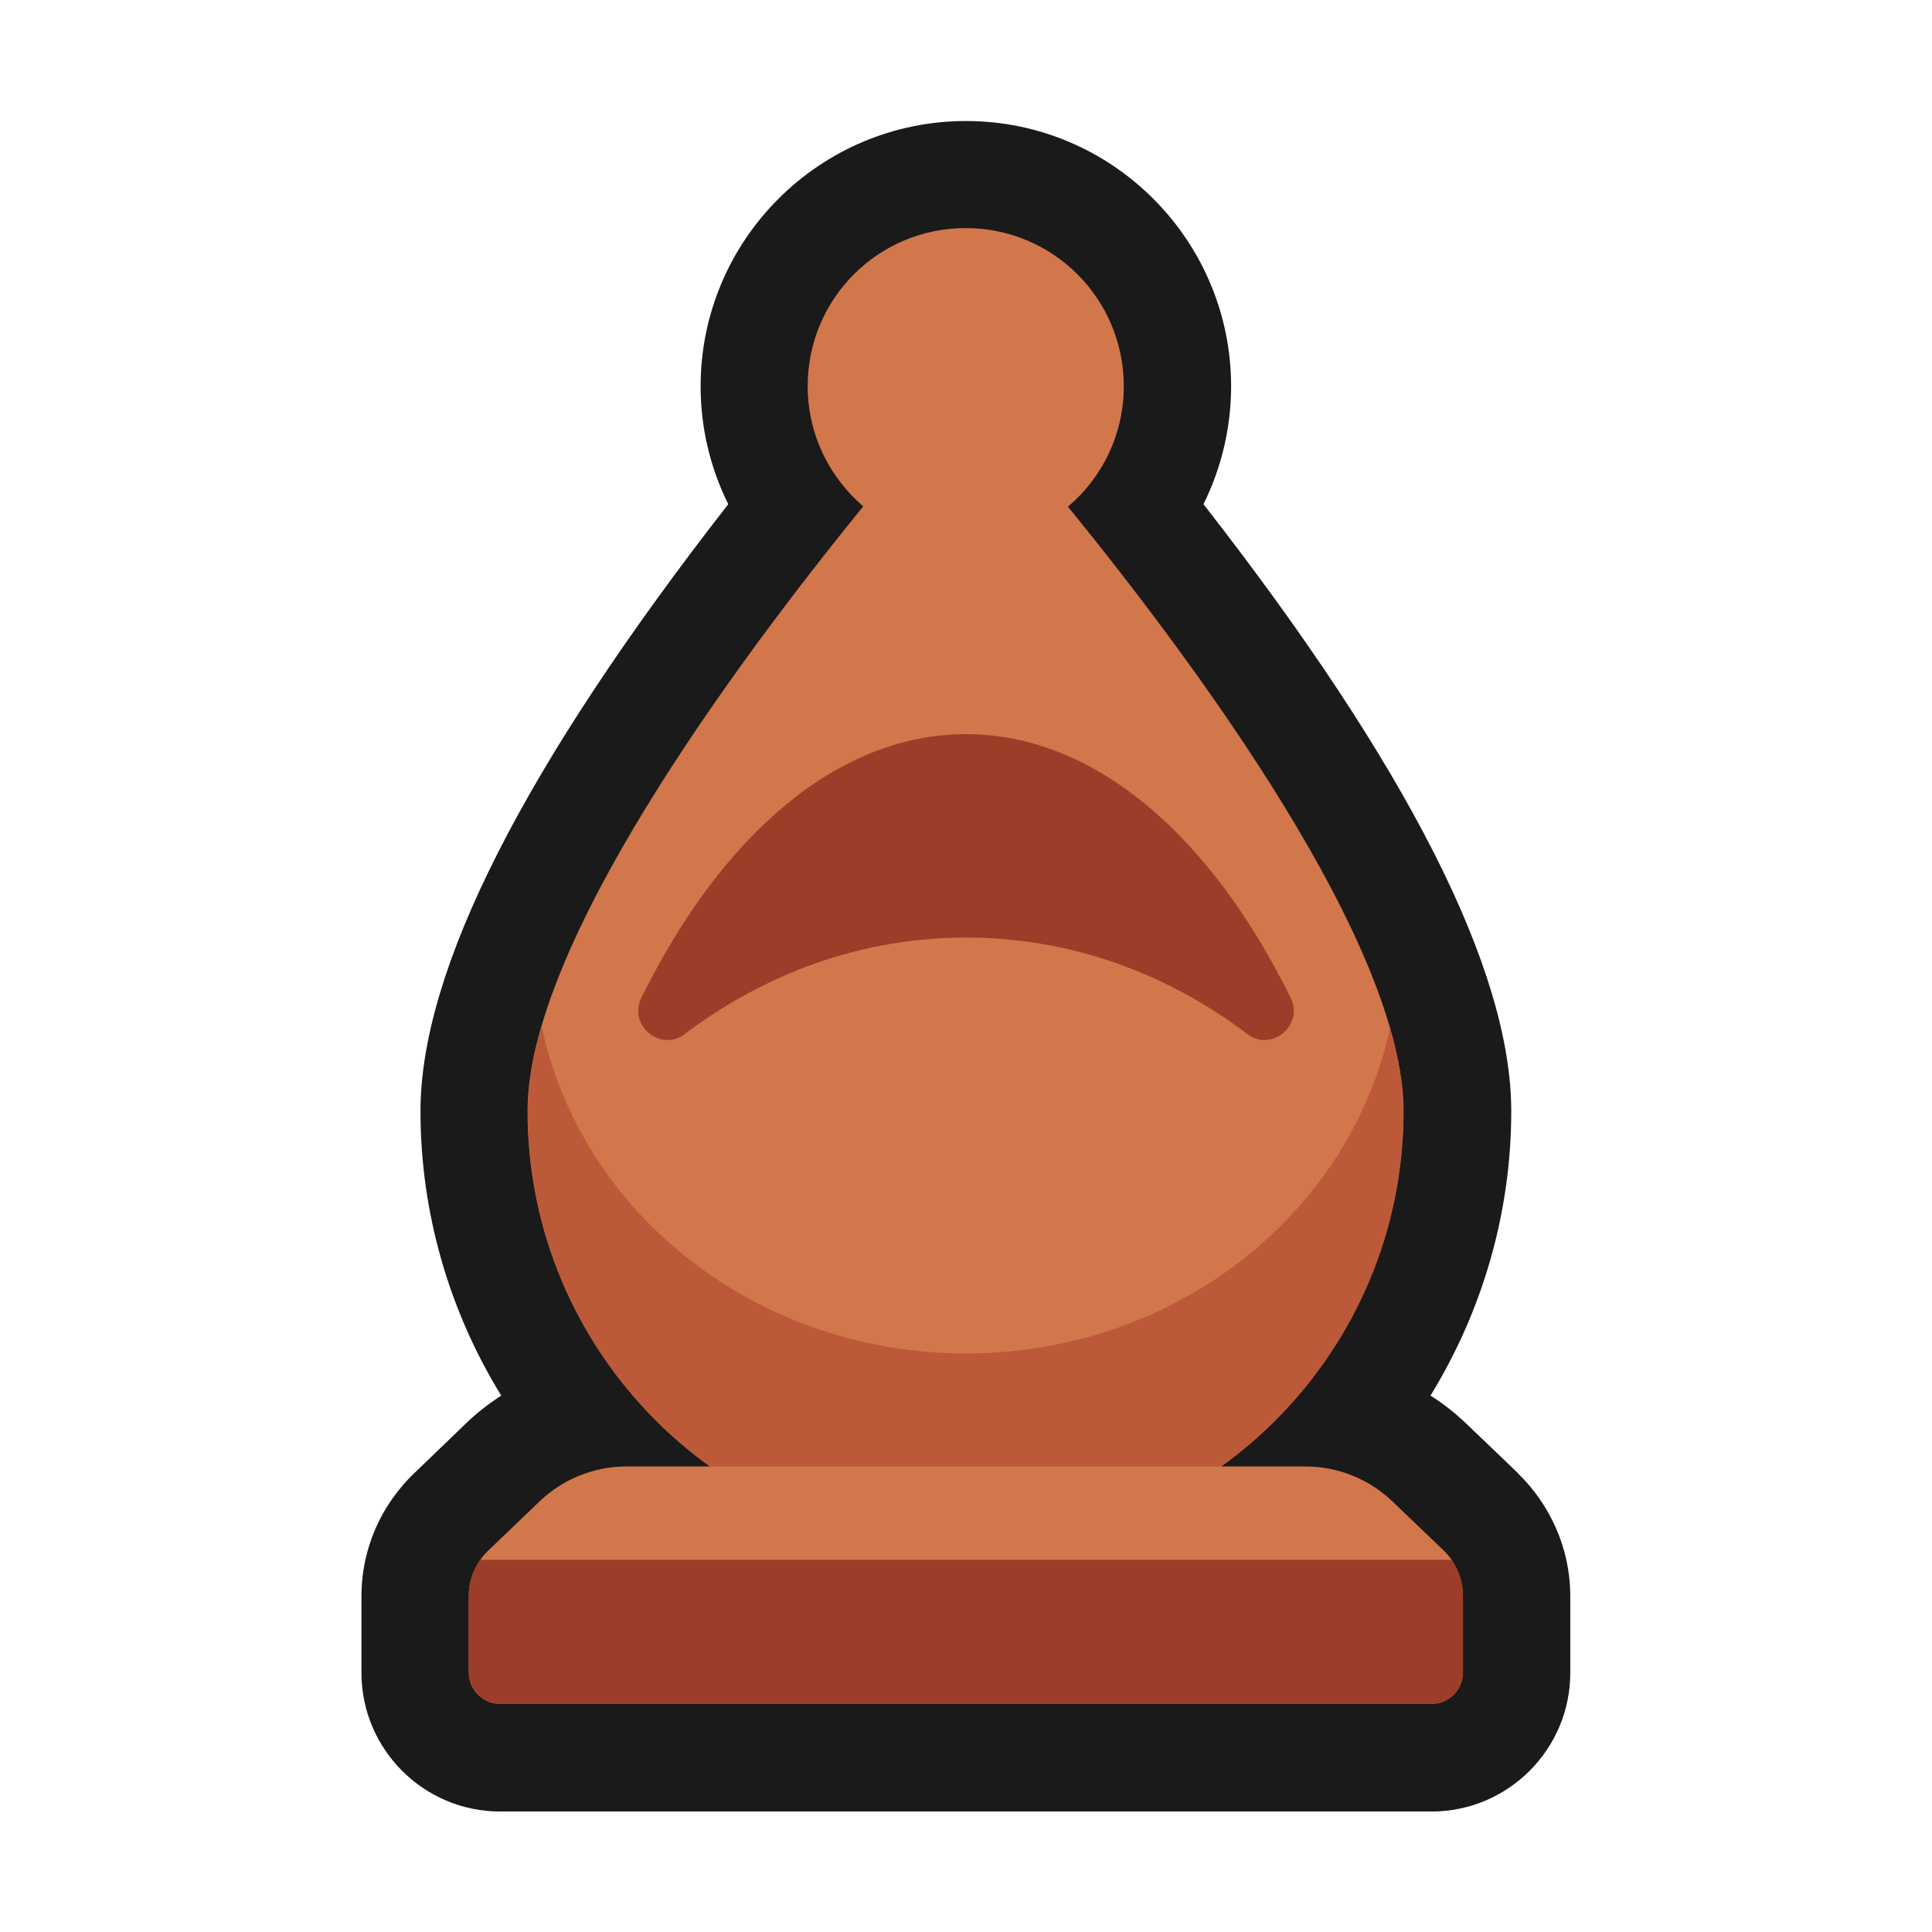
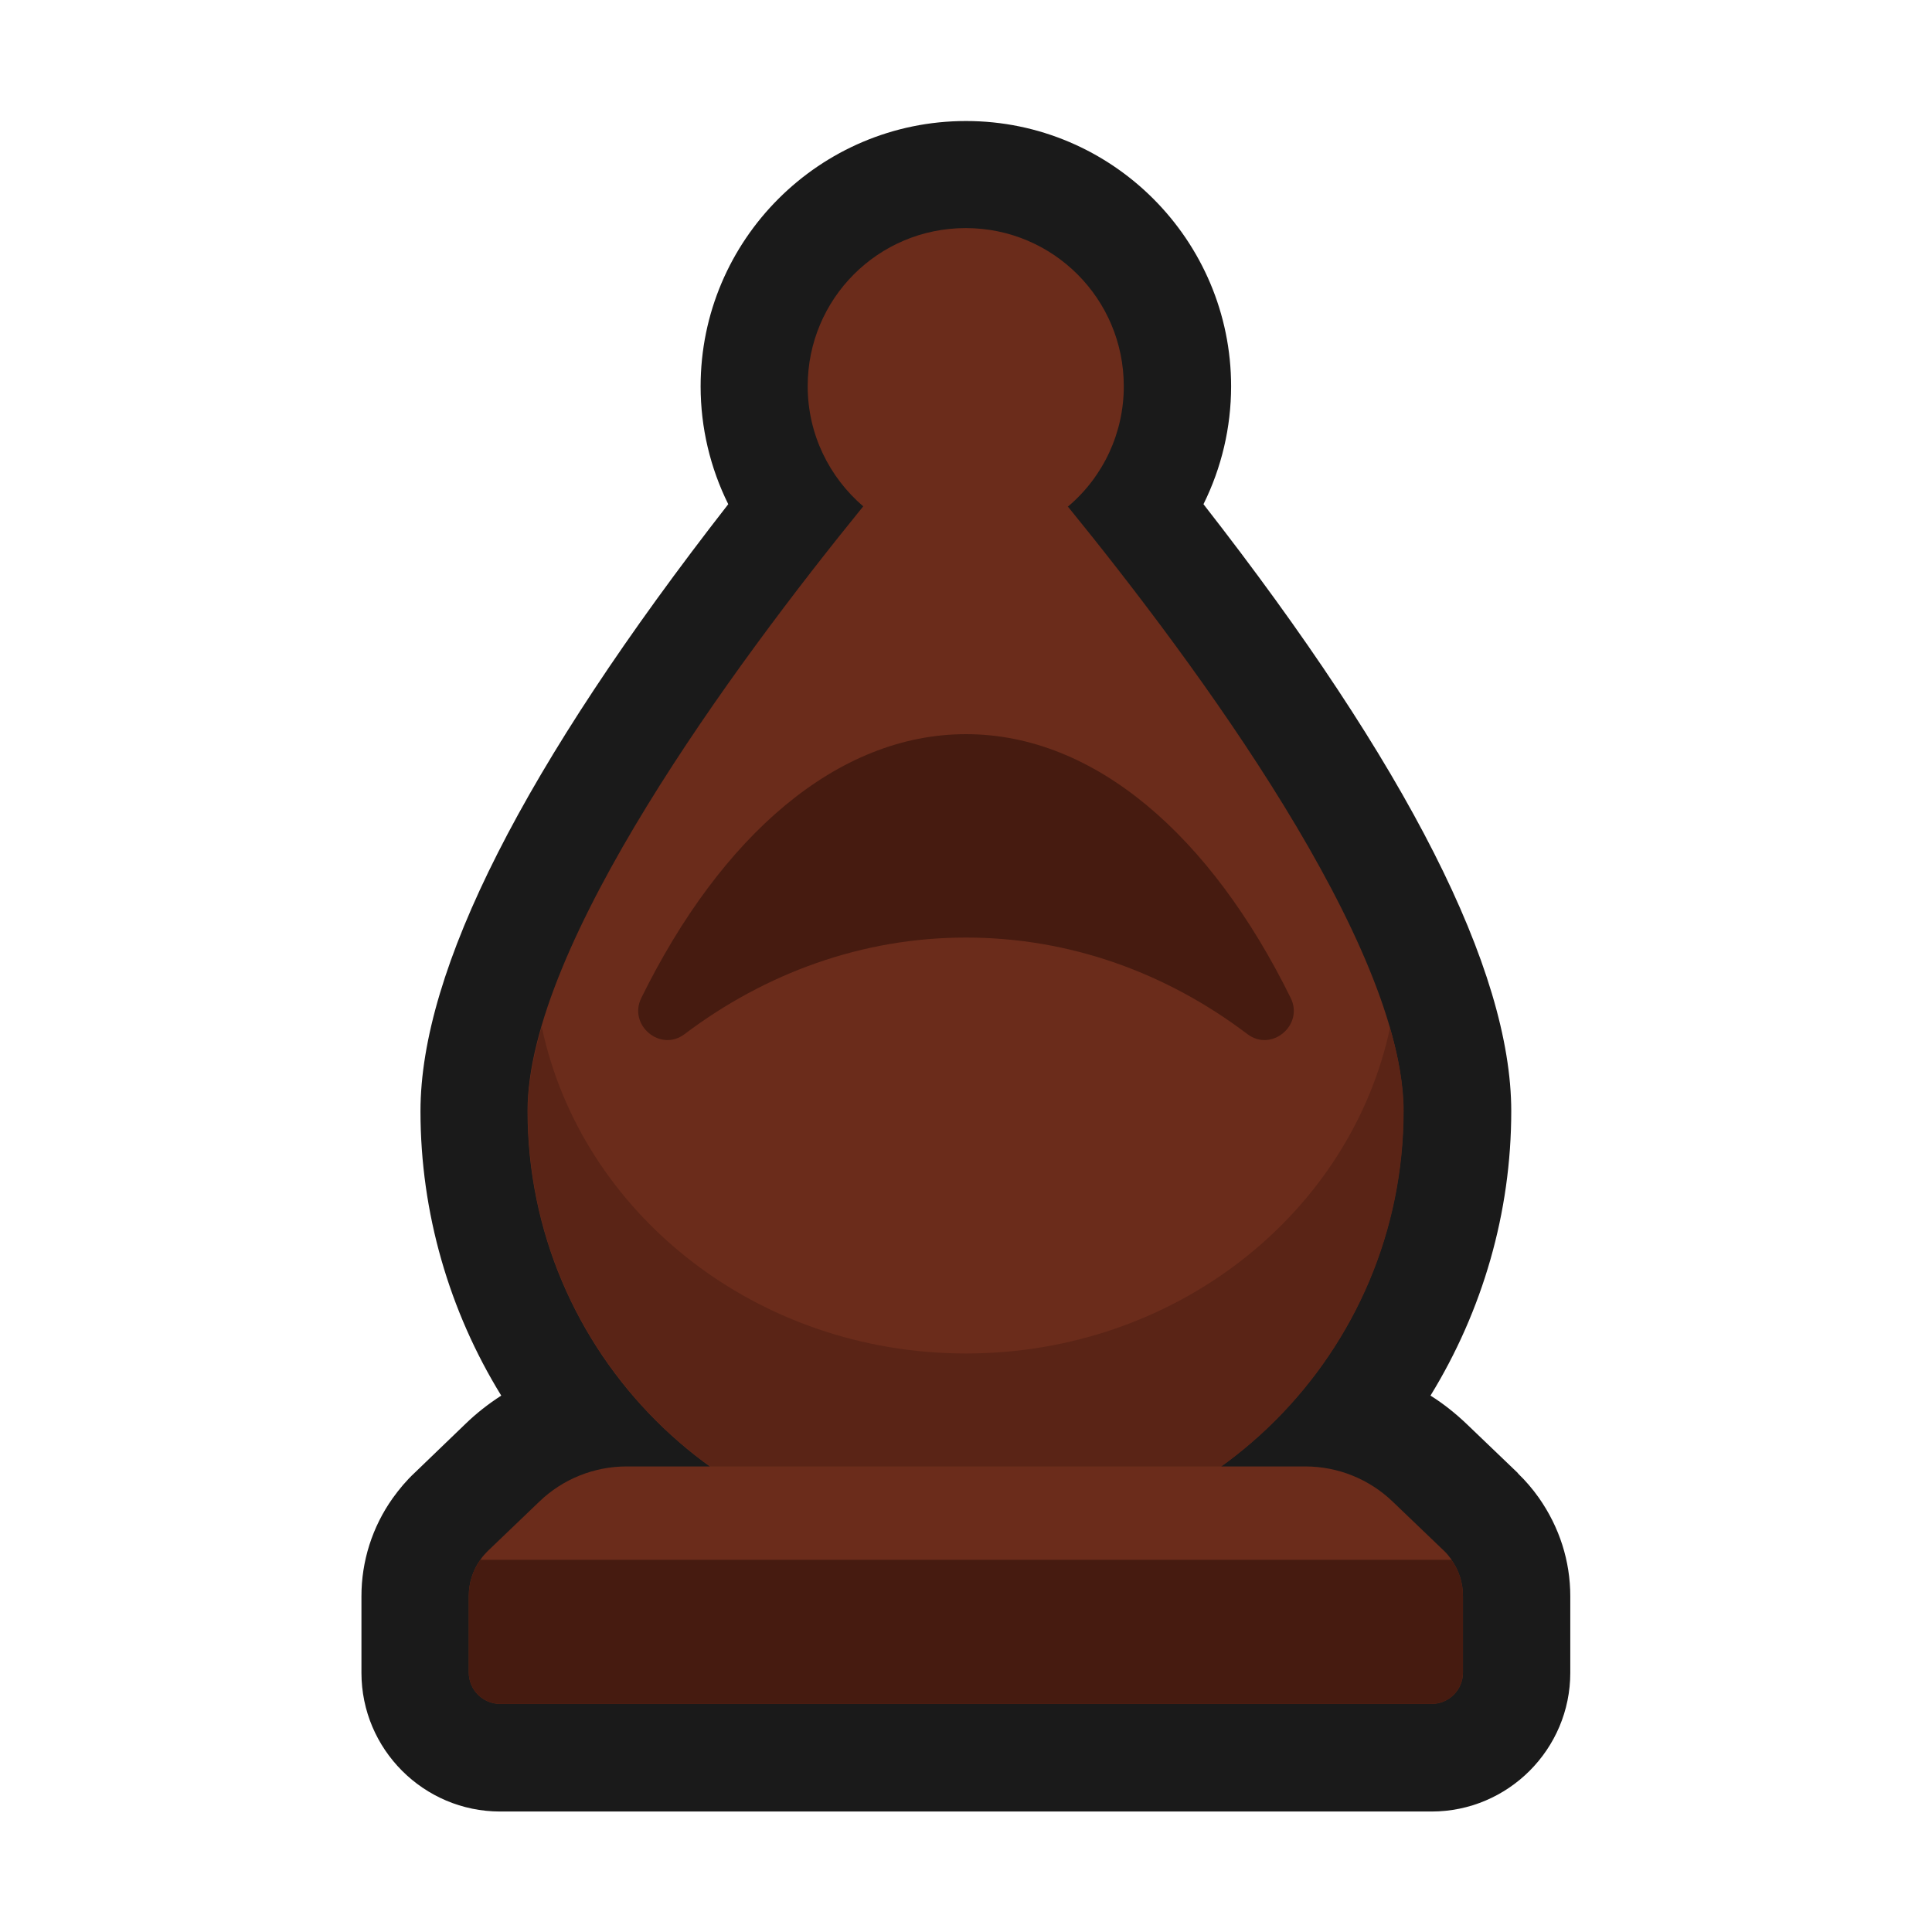
<svg xmlns="http://www.w3.org/2000/svg" id="Layer_2" data-name="Layer 2" style="color-scheme:light only" viewBox="0 0 72 72">
  <defs>
-     <style>.cls-3{fill:#d1774b}</style>
+     <style>.cls-3{fill:#6b2c1b}</style>
  </defs>
  <g id="Lichess">
    <path d="m56.57 54.9-1.91-1.83c-.42-.4-.87-.76-1.35-1.06 1.94-3.16 3.01-6.82 3.01-10.6 0-5.26-3.86-12.87-11.47-22.62a9.9 9.9 0 0 0 1.03-4.39c0-5.45-4.43-9.89-9.88-9.89s-9.89 4.43-9.89 9.89c0 1.54.36 3.04 1.03 4.39-7.61 9.76-11.47 17.36-11.47 22.62 0 3.78 1.07 7.45 3.01 10.6-.48.31-.93.66-1.35 1.07l-1.88 1.81c-.3.28-.57.6-.82.95a6.3 6.3 0 0 0-1.16 3.65v2.85c0 2.85 2.32 5.17 5.17 5.17h34.71c2.85 0 5.17-2.32 5.17-5.17v-2.85c0-1.31-.4-2.57-1.17-3.67-.24-.34-.5-.64-.78-.91Z" style="fill:#1a1a1a" />
    <path d="M39.81 18.87a5.85 5.85 0 0 0 2.07-4.48c0-3.25-2.63-5.89-5.89-5.89s-5.89 2.63-5.89 5.89c0 1.8.81 3.4 2.07 4.48-4.82 5.93-12.51 16.35-12.51 22.53 0 9.01 7.31 16.32 16.32 16.32S52.3 50.41 52.3 41.4c0-6.19-7.69-16.61-12.51-22.53Z" class="cls-3" />
-     <path d="M51.81 38.27C50.34 45.21 43.82 50.44 36 50.44s-14.34-5.23-15.81-12.17c-.33 1.12-.52 2.18-.52 3.13 0 9.01 7.31 16.32 16.32 16.32s16.32-7.31 16.32-16.32c0-.95-.19-2.01-.52-3.13Z" style="fill:#bb5938" />
+     <path d="M51.81 38.27C50.34 45.21 43.82 50.44 36 50.44s-14.34-5.23-15.81-12.17c-.33 1.12-.52 2.18-.52 3.13 0 9.01 7.31 16.32 16.32 16.32s16.32-7.31 16.32-16.32c0-.95-.19-2.01-.52-3.13Z" style="fill:#5a2416" />
    <path d="M54.1 58.13c-.09-.12-.18-.24-.29-.34l-1.91-1.83a4.7 4.7 0 0 0-3.25-1.31h-25.3c-1.21 0-2.38.47-3.25 1.31l-1.91 1.83c-.11.11-.21.22-.29.34-.28.39-.43.86-.43 1.35v2.85c0 .65.53 1.17 1.17 1.17h34.71c.65 0 1.17-.53 1.17-1.17v-2.85c0-.49-.15-.96-.43-1.35Z" class="cls-3" />
-     <path d="M36 34.94c3.88 0 7.48 1.32 10.49 3.6.9.68 2.11-.34 1.61-1.35-2.97-6.03-7.29-9.83-12.1-9.83s-9.13 3.8-12.1 9.83c-.5 1.01.71 2.03 1.61 1.35 3.01-2.27 6.61-3.6 10.49-3.6M17.47 62.33c0 .65.53 1.17 1.17 1.17h34.71c.65 0 1.17-.53 1.17-1.17v-2.85c0-.49-.15-.96-.43-1.35H17.9c-.28.39-.43.86-.43 1.35z" style="fill:#9c3d29" />
+     <path d="M36 34.94c3.88 0 7.48 1.32 10.49 3.6.9.68 2.11-.34 1.61-1.35-2.97-6.03-7.29-9.83-12.1-9.83s-9.13 3.8-12.1 9.83c-.5 1.01.71 2.03 1.61 1.35 3.01-2.27 6.61-3.6 10.49-3.6M17.47 62.33c0 .65.53 1.17 1.17 1.17h34.71c.65 0 1.17-.53 1.17-1.17v-2.85c0-.49-.15-.96-.43-1.35H17.9c-.28.39-.43.86-.43 1.35z" style="fill:#461b10" />
  </g>
</svg>
